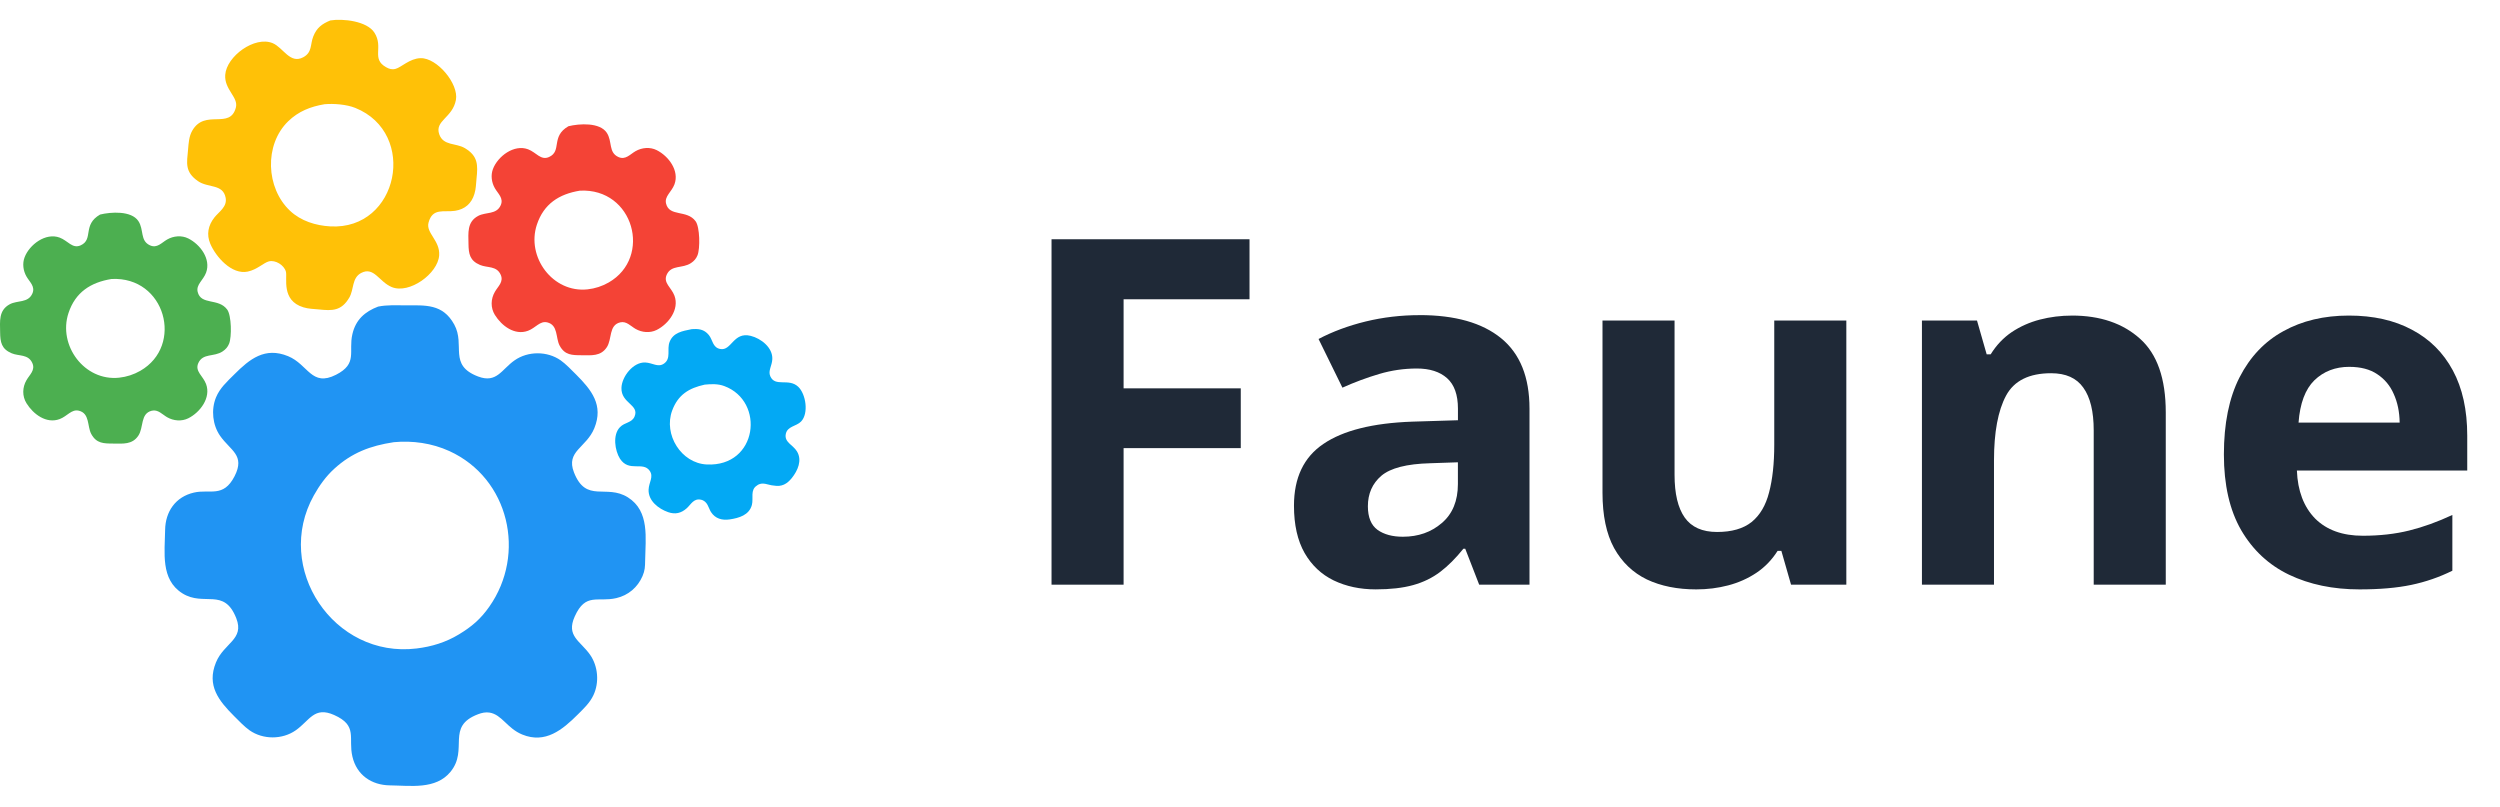
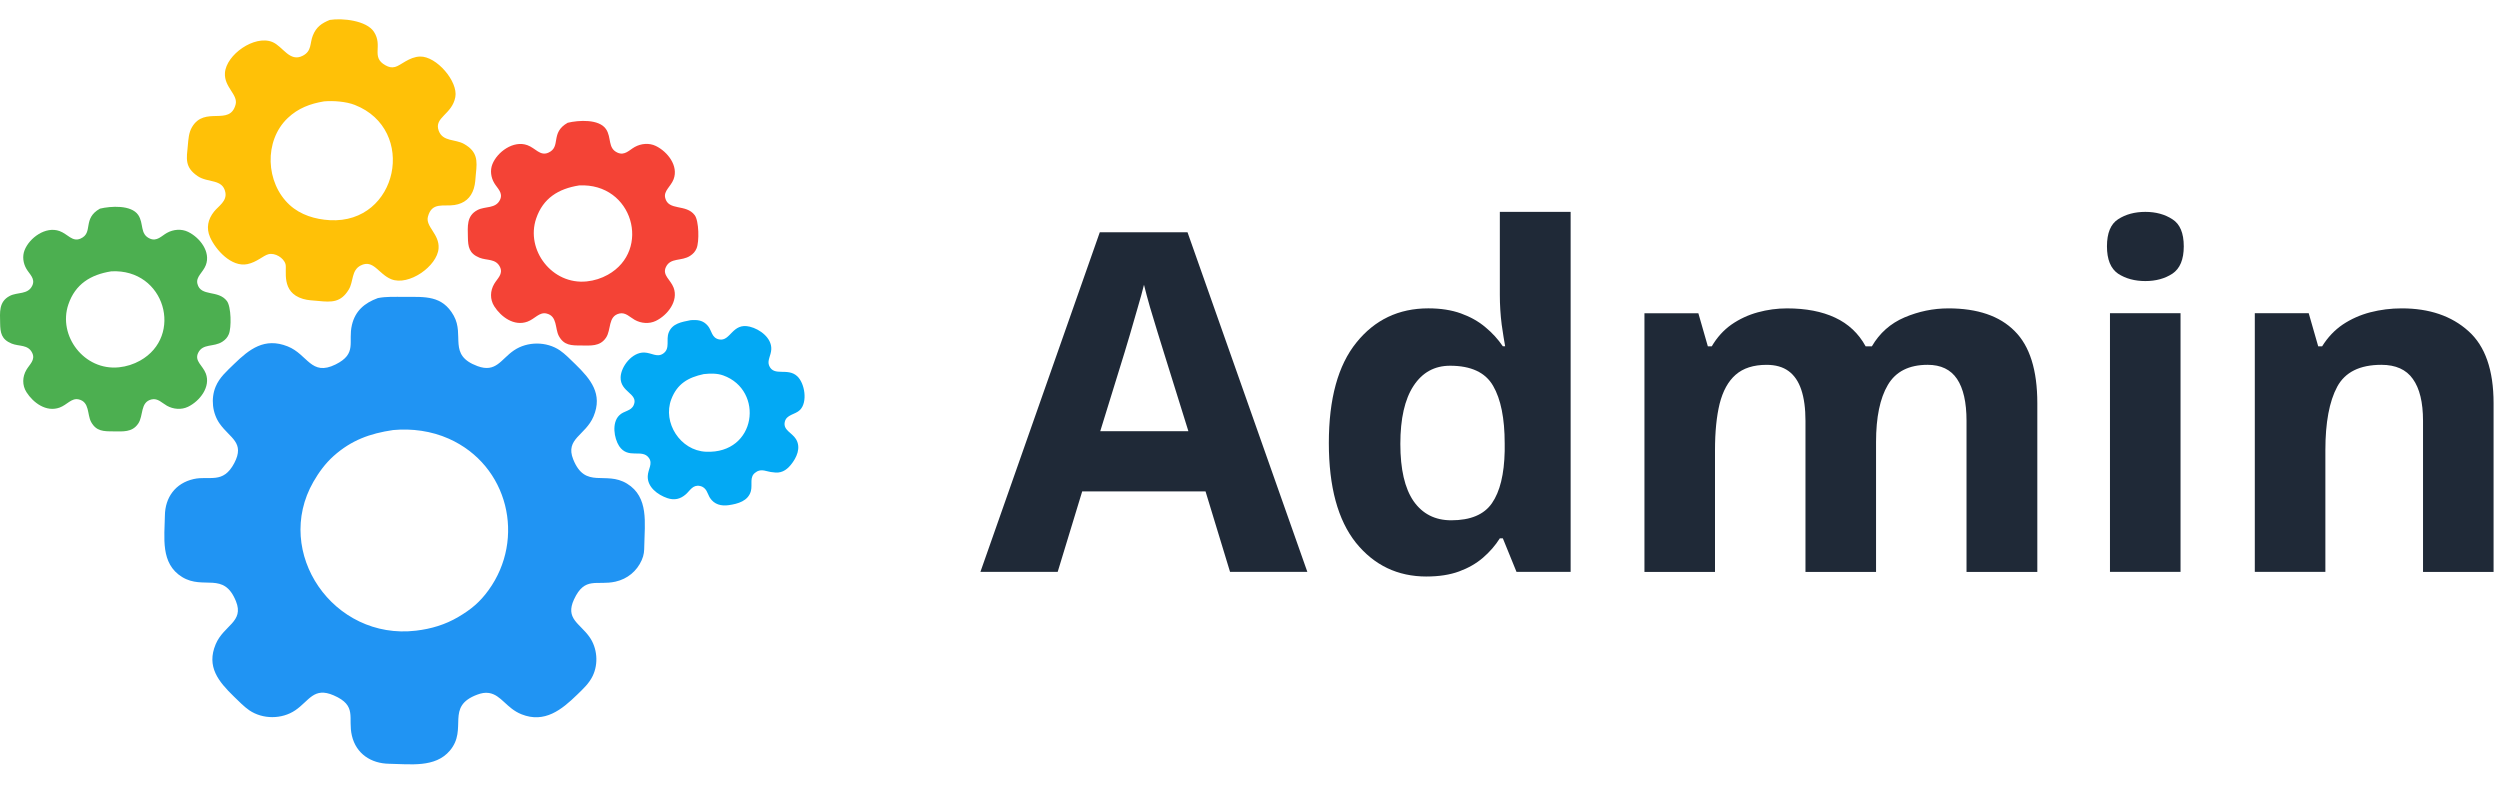
- <svg xmlns="http://www.w3.org/2000/svg" fill="none" height="40" viewBox="0 0 124 40" width="124">
-   <path d="m18.762 15.204c-.664.251-1.118.653-1.283 1.368-.204.88.277 1.46-.812 2.016-1.222.622-1.377-.512-2.381-.923-1.146-.468-1.898.138-2.667.907-.352.352-.714.671-.907 1.143-.248.607-.17 1.367.207 1.905.51.731 1.253.951.716 2-.558 1.088-1.222.628-2.016.812-.915.211-1.416.946-1.429 1.854-.014 1.111-.238 2.455.857 3.144 1.074.674 2.068-.308 2.673 1.237.413 1.056-.612 1.219-1.009 2.191-.468 1.146.138 1.898.907 2.667.217.217.516.529.762.7.666.466 1.62.466 2.286 0 .692-.484.915-1.202 1.905-.762 1.194.531.693 1.138.908 2.062.211.915.946 1.416 1.854 1.429 1.029.013 2.28.218 3.01-.67.916-1.115-.251-2.245 1.371-2.859.184-.07.375-.112.571-.08.614.102.867.78 1.619 1.088 1.144.468 1.993-.233 2.762-1.002.297-.297.588-.567.769-.952.296-.626.231-1.432-.165-2-.486-.696-1.204-.925-.762-1.905.541-1.198 1.131-.692 2.062-.908.593-.137 1.058-.534 1.299-1.092.121-.282.125-.463.13-.762.014-1.111.238-2.455-.857-3.144-1.074-.674-2.068.309-2.673-1.237-.413-1.056.611-1.219 1.009-2.191.468-1.146-.138-1.898-.907-2.667-.217-.217-.516-.528-.762-.7-.666-.466-1.62-.466-2.286 0-.646.451-.885 1.152-1.81.801-1.49-.567-.621-1.55-1.182-2.577-.569-1.04-1.434-.952-2.437-.952-.447 0-.894-.028-1.333.061zm.762 6.729c.939-.089 1.899.046 2.762.439 2.975 1.357 3.824 5.109 1.98 7.724-.43.612-.868.985-1.504 1.37-.649.393-1.346.607-2.095.698-4.114.507-7.112-3.99-5.101-7.591.27-.483.597-.943 1.007-1.317.88-.804 1.796-1.146 2.951-1.322z" fill="#2094f3" />
-   <path d="m4.963 10.642c-.89.513-.306 1.229-.962 1.527-.409.185-.634-.232-1.042-.384-.694-.26-1.501.35-1.739.977-.118.311-.07.669.093.952.158.276.45.498.29.851-.214.471-.736.322-1.117.525-.558.298-.487.845-.48 1.386.007.496.063.832.573 1.047.367.154.82.033 1.024.483.16.353-.132.575-.29.851-.206.356-.218.789 0 1.143.336.542.984 1.033 1.645.787.377-.141.59-.503.95-.417.551.132.412.767.616 1.151.257.48.62.478 1.1.48.476.002.935.06 1.237-.391.275-.41.09-1.1.67-1.239.307-.073.52.187.76.324.315.181.716.217 1.048.052.587-.293 1.136-1.019.882-1.698-.151-.408-.569-.633-.384-1.042.229-.504.775-.289 1.206-.578.151-.101.252-.214.321-.384.135-.334.12-1.398-.095-1.69-.43-.587-1.303-.203-1.465-.879-.086-.36.276-.573.417-.951.254-.679-.295-1.405-.882-1.698-.331-.165-.732-.129-1.048.052-.276.158-.498.45-.851.29-.504-.229-.29-.775-.578-1.206-.347-.519-1.36-.454-1.9-.321zm.568 3.196c2.676-.14 3.598 3.309 1.429 4.554-.322.185-.678.301-1.048.341-1.728.186-3.046-1.607-2.514-3.209.342-1.032 1.102-1.518 2.133-1.686z" fill="#4caf50" />
-   <path d="m16.381 1.015c-.414.172-.672.362-.843.794-.158.399-.045.788-.496 1.03-.658.356-.993-.481-1.519-.699-.888-.368-2.286.65-2.352 1.573-.051.731.662 1.108.529 1.619-.291 1.119-1.531.051-2.163 1.147-.167.289-.181.627-.21.949-.062.662-.163 1.096.487 1.552.506.355 1.245.128 1.378.829.086.45-.336.696-.559.979-.309.394-.4.842-.201 1.307.279.65 1.062 1.542 1.854 1.376.467-.097.789-.438 1.048-.506.326-.085.756.184.846.505.084.301-.251 1.435.869 1.773.271.082.49.076.762.105.666.07 1.123.082 1.515-.589.235-.4.12-.973.586-1.219.637-.336.888.437 1.519.699.87.359 2.287-.664 2.352-1.573.051-.731-.662-1.108-.529-1.619.197-.76.772-.506 1.319-.591.491-.077.815-.363.958-.837.082-.271.076-.49.105-.762.07-.666.082-1.123-.589-1.515-.432-.254-1.057-.106-1.259-.677-.243-.684.663-.817.826-1.712.146-.795-.935-2.091-1.755-2.068-.54.015-.957.457-1.238.53-.181.048-.314.007-.473-.083-.745-.421-.112-.98-.575-1.71-.368-.58-1.569-.71-2.189-.608zm-.286 4.155c.459-.042 1.095.009 1.524.181 3.122 1.253 2.152 6.07-1.238 5.878-.723-.041-1.454-.267-1.992-.771-1.203-1.127-1.293-3.278-.095-4.442.512-.497 1.111-.73 1.801-.846z" fill="#ffc107" />
-   <path d="m28.194 6.261c-.889.513-.306 1.229-.962 1.527-.409.185-.634-.232-1.042-.384-.694-.26-1.501.35-1.739.977-.118.311-.07.669.093.952.158.276.45.498.29.851-.214.471-.736.322-1.117.525-.558.298-.487.845-.48 1.386.007.496.063.832.573 1.047.367.154.82.033 1.024.483.16.353-.132.575-.289.851-.206.356-.218.789 0 1.143.336.542.984 1.033 1.645.787.377-.141.591-.503.951-.417.551.132.412.767.616 1.151.257.48.62.478 1.1.48.476.002.935.06 1.237-.392.275-.409.089-1.1.669-1.239.307-.073.52.187.76.324.315.181.716.217 1.048.052.587-.293 1.136-1.019.882-1.698-.151-.408-.569-.633-.384-1.042.229-.504.775-.29 1.206-.578.151-.101.252-.214.321-.384.135-.334.12-1.398-.095-1.69-.43-.587-1.303-.203-1.465-.879-.086-.36.276-.573.417-.95.254-.679-.295-1.405-.882-1.698-.331-.165-.732-.129-1.048.052-.276.158-.498.45-.851.29-.504-.229-.289-.775-.578-1.206-.347-.519-1.36-.454-1.9-.321zm.568 3.196c2.676-.14 3.598 3.31 1.429 4.554-.322.185-.678.301-1.048.341-1.728.186-3.046-1.607-2.514-3.209.342-1.032 1.102-1.518 2.133-1.686z" fill="#f44336" />
-   <path d="m34.286 16.331c-.431.09-.889.158-1.072.623-.151.383.09.82-.278 1.079-.3.21-.57-.04-.935-.054-.604-.023-1.16.71-1.177 1.259-.023.77.894.831.653 1.415-.134.327-.49.285-.727.535-.371.378-.253 1.161 0 1.563.449.688 1.136.118 1.474.599.21.3-.04.571-.054.935-.021.556.491.951.973 1.119.348.121.645.051.917-.193.214-.193.345-.498.698-.428.348.07.379.418.506.613.214.332.553.422.927.367.462-.068.967-.212 1.102-.716.089-.337-.094-.745.249-.963.276-.216.553-.014.84 0 .389.072.655-.077.894-.376.292-.365.522-.877.254-1.318-.196-.325-.637-.452-.555-.863.078-.393.522-.375.759-.621.387-.4.239-1.364-.143-1.723-.478-.449-1.143.035-1.386-.524-.118-.271.089-.517.102-.851.022-.57-.561-1.021-1.069-1.149-.873-.22-.949.764-1.52.65-.377-.075-.364-.45-.558-.69-.242-.297-.524-.32-.874-.29zm.667 2.747c.323-.033.658-.046.969.07 2.044.755 1.66 4.011-.865 3.89-1.273-.06-2.156-1.489-1.718-2.673.291-.79.835-1.116 1.614-1.287z" fill="#03a9f4" />
-   <g fill="#1f2937">
-     <path d="m55.73 29h-3.574v-17.133h9.82v2.977h-6.246v4.418h5.812v2.965h-5.812z" />
-     <path d="m70.414 15.629c1.758 0 3.105.383 4.043 1.148.938.766 1.406 1.93 1.406 3.492v8.73h-2.496l-.691-1.781h-.094c-.375.469-.758.852-1.148 1.148s-.84.516-1.348.656c-.508.141-1.125.211-1.851.211-.773 0-1.469-.148-2.086-.445-.609-.297-1.09-.75-1.441-1.359-.351-.617-.527-1.399-.527-2.344 0-1.391.488-2.414 1.465-3.07.977-.664 2.441-1.031 4.395-1.101l2.273-.07v-.574c0-.688-.18-1.191-.539-1.512-.359-.32-.859-.48-1.5-.48-.633 0-1.254.09-1.863.27-.609.18-1.219.406-1.828.68l-1.184-2.414c.695-.367 1.473-.656 2.332-.867.867-.211 1.762-.316 2.684-.316zm1.898 7.301-1.383.047c-1.156.031-1.961.238-2.414.621-.445.383-.668.887-.668 1.512 0 .547.16.938.48 1.172.32.227.738.34 1.254.34.766 0 1.41-.227 1.934-.68.531-.453.797-1.098.797-1.934z" />
-     <path d="m91.578 15.898v13.102h-2.742l-.48-1.676h-.188c-.281.445-.633.809-1.055 1.09-.422.281-.887.488-1.395.621-.508.133-1.035.199-1.582.199-.938 0-1.754-.164-2.449-.492-.695-.336-1.238-.856-1.629-1.559-.383-.703-.574-1.617-.574-2.742v-8.543h3.574v7.652c0 .938.168 1.645.504 2.121.336.476.871.715 1.605.715.727 0 1.297-.164 1.711-.492.414-.336.703-.824.867-1.465.172-.648.258-1.438.258-2.367v-6.164z" />
-     <path d="m102.77 15.652c1.398 0 2.523.383 3.375 1.149.851.758 1.277 1.976 1.277 3.656v8.543h-3.574v-7.652c0-.938-.172-1.645-.516-2.121-.336-.477-.867-.715-1.594-.715-1.093 0-1.84.371-2.238 1.113s-.598 1.812-.598 3.211v6.164h-3.574v-13.102h2.731l.48 1.676h.199c.281-.453.629-.82 1.043-1.101.422-.281.887-.488 1.395-.621.515-.133 1.047-.199 1.594-.199z" />
-     <path d="m116.504 15.652c1.211 0 2.254.234 3.129.703.875.461 1.551 1.133 2.027 2.016.477.883.715 1.961.715 3.234v1.734h-8.449c.039 1.008.34 1.801.902 2.379.57.57 1.36.855 2.367.855.836 0 1.602-.086 2.297-.258.696-.172 1.41-.43 2.145-.773v2.766c-.649.32-1.328.555-2.039.703-.703.148-1.559.223-2.567.223-1.312 0-2.476-.242-3.492-.727-1.008-.484-1.801-1.223-2.379-2.215-.57-.992-.855-2.242-.855-3.75 0-1.531.257-2.805.773-3.82.524-1.024 1.25-1.789 2.18-2.297.93-.516 2.012-.773 3.246-.773zm.023 2.543c-.695 0-1.273.223-1.734.668-.453.445-.715 1.145-.785 2.098h5.015c-.007-.531-.105-1.004-.293-1.418-.179-.414-.453-.742-.82-.984-.359-.242-.82-.363-1.383-.363z" />
+ <svg xmlns="http://www.w3.org/2000/svg" fill="none" height="48" viewBox="0 0 153 48" width="153">
+   <clipPath id="a">
+     <path d="m0 0h152.8v48h-152.8z" />
+   </clipPath>
+   <g clip-path="url(#a)">
+     <path d="m23.119 18.245c-.818.3-1.378.784-1.581 1.641-.251 1.056.342 1.752-1.001 2.419-1.506.746-1.697-.615-2.934-1.107-1.412-.561-2.339.166-3.286 1.088-.434.423-.88.806-1.117 1.371-.305.728-.209 1.64.255 2.286.629.878 1.544 1.142.882 2.4-.688 1.305-1.506.754-2.485.975-1.128.254-1.745 1.135-1.76 2.225-.018 1.334-.293 2.946 1.056 3.772 1.324.809 2.548-.37 3.294 1.485.509 1.267-.753 1.463-1.243 2.629-.576 1.375.17 2.278 1.117 3.2.268.261.636.634.939.84.82.559 1.996.559 2.817 0 .853-.581 1.128-1.442 2.347-.914 1.472.638.854 1.366 1.118 2.474.261 1.098 1.165 1.699 2.285 1.714 1.267.016 2.809.262 3.71-.805 1.129-1.338-.309-2.694 1.689-3.431.227-.083.462-.135.704-.096.757.122 1.068.936 1.995 1.305 1.409.561 2.456-.28 3.403-1.202.366-.357.724-.68.948-1.143.365-.751.285-1.719-.203-2.4-.599-.835-1.483-1.11-.939-2.286.667-1.438 1.393-.831 2.541-1.089.731-.165 1.304-.641 1.601-1.311.149-.338.154-.555.16-.914.018-1.334.293-2.946-1.056-3.772-1.324-.809-2.548.37-3.294-1.485-.509-1.267.753-1.463 1.243-2.629.576-1.375-.17-2.278-1.117-3.2-.268-.261-.636-.634-.939-.84-.82-.559-1.996-.559-2.817 0-.796.541-1.09 1.383-2.23.961-1.835-.68-.765-1.861-1.456-3.093-.701-1.248-1.767-1.143-3.003-1.143-.55 0-1.102-.033-1.643.073zm.939 8.074c1.157-.106 2.34.055 3.403.527 3.666 1.629 4.712 6.13 2.44 9.269-.53.734-1.069 1.182-1.853 1.643-.799.472-1.658.728-2.582.838-5.07.608-8.764-4.788-6.286-9.11.332-.579.736-1.131 1.24-1.581 1.084-.965 2.213-1.375 3.637-1.586z" fill="#2094f3" />
+     <path d="m6.115 12.77c-1.096.616-.377 1.474-1.185 1.832-.503.222-.782-.279-1.284-.461-.856-.312-1.85.421-2.143 1.173-.146.374-.086.802.115 1.143.195.332.555.598.358 1.022-.264.566-.907.386-1.377.63-.688.358-.6 1.014-.591 1.663.008.595.077.999.706 1.256.452.185 1.01.04 1.262.579.197.424-.163.69-.357 1.022-.253.427-.269.946 0 1.371.414.65 1.212 1.24 2.027.944.465-.169.728-.603 1.171-.501.679.159.508.92.759 1.381.317.576.764.574 1.355.576.587.002 1.152.072 1.524-.47.339-.491.11-1.32.825-1.487.378-.088.641.224.937.389.388.217.882.261 1.291.063.723-.352 1.4-1.223 1.087-2.038-.187-.489-.701-.76-.473-1.25.282-.605.955-.347 1.486-.694.187-.121.311-.257.396-.461.167-.401.148-1.678-.117-2.029-.53-.704-1.605-.243-1.805-1.055-.106-.432.34-.688.514-1.141.313-.815-.364-1.686-1.087-2.038-.408-.198-.902-.154-1.291.063-.34.19-.614.541-1.049.349-.621-.274-.357-.93-.712-1.447-.427-.623-1.676-.545-2.341-.385zm.699 3.835c3.298-.168 4.434 3.971 1.76 5.465-.396.222-.836.362-1.291.409-2.129.223-3.753-1.928-3.098-3.851.421-1.239 1.358-1.822 2.629-2.023z" fill="#4caf50" />
+     <path d="m20.186 1.218c-.51.207-.829.434-1.039.953-.195.479-.055.945-.611 1.237-.811.427-1.224-.577-1.872-.839-1.094-.441-2.817.779-2.897 1.888-.063.878.816 1.329.651 1.943-.359 1.343-1.887.062-2.665 1.376-.205.346-.223.752-.259 1.138-.076.794-.201 1.315.6 1.863.623.426 1.534.153 1.698.994.106.539-.414.835-.689 1.175-.38.473-.493 1.01-.248 1.568.344.78 1.309 1.85 2.285 1.651.575-.117.973-.526 1.291-.607.401-.102.932.221 1.042.606.103.361-.31 1.722 1.07 2.128.335.098.604.091.939.126.82.085 1.384.098 1.867-.706.29-.48.148-1.168.722-1.463.785-.403 1.094.525 1.872.839 1.071.431 2.818-.797 2.898-1.888.063-.878-.816-1.329-.651-1.943.243-.912.952-.607 1.625-.71.606-.093 1.005-.435 1.181-1.005.101-.326.094-.589.129-.914.087-.799.101-1.347-.725-1.818-.533-.305-1.303-.127-1.552-.813-.299-.821.817-.981 1.018-2.055.179-.954-1.153-2.51-2.163-2.481-.665.018-1.179.549-1.526.637-.223.057-.387.008-.583-.099-.918-.505-.139-1.176-.709-2.051-.453-.696-1.933-.851-2.698-.729zm-.352 4.986c.566-.05 1.35.01 1.878.217 3.847 1.504 2.652 7.285-1.526 7.054-.891-.049-1.792-.32-2.454-.926-1.482-1.352-1.594-3.934-.117-5.33.631-.597 1.368-.875 2.219-1.015z" fill="#ffc107" />
+     <path d="m34.743 7.513c-1.096.616-.377 1.474-1.185 1.832-.503.222-.782-.279-1.284-.461-.856-.312-1.849.421-2.143 1.173-.146.374-.086.802.115 1.143.195.331.555.598.358 1.022-.264.566-.907.386-1.377.63-.688.358-.6 1.014-.592 1.663.008.595.077.999.707 1.256.452.185 1.01.04 1.262.579.197.424-.163.69-.357 1.022-.254.427-.269.946 0 1.371.414.65 1.212 1.24 2.027.944.465-.169.728-.603 1.171-.5.679.159.508.92.759 1.381.317.576.764.574 1.355.576.587.002 1.153.072 1.524-.47.339-.491.11-1.32.825-1.487.378-.088.641.224.937.389.388.217.882.261 1.291.063.723-.352 1.4-1.223 1.087-2.038-.187-.489-.701-.76-.473-1.25.282-.605.955-.347 1.486-.694.187-.121.311-.257.396-.461.167-.401.148-1.678-.117-2.029-.53-.704-1.605-.243-1.805-1.055-.106-.432.34-.688.514-1.141.313-.815-.364-1.686-1.087-2.038-.408-.198-.902-.154-1.291.063-.34.19-.614.541-1.049.349-.621-.274-.357-.93-.712-1.447-.427-.623-1.676-.545-2.341-.385zm.7 3.835c3.298-.168 4.434 3.971 1.76 5.465-.396.222-.836.362-1.291.409-2.129.223-3.753-1.928-3.098-3.851.421-1.239 1.358-1.822 2.629-2.023z" fill="#f44336" />
+     <path d="m42.249 19.598c-.532.109-1.096.19-1.321.747-.187.46.11.984-.343 1.295-.37.253-.703-.048-1.152-.065-.744-.027-1.429.852-1.451 1.511-.028.925 1.102.997.805 1.698-.166.392-.604.342-.895.642-.458.454-.312 1.393 0 1.875.553.825 1.4.142 1.817.719.259.36-.049.684-.067 1.122-.026.667.606 1.142 1.199 1.343.429.145.794.062 1.13-.232.264-.232.425-.598.86-.513.428.083.467.502.623.736.264.399.682.506 1.142.44.569-.081 1.191-.255 1.358-.86.11-.405-.116-.894.306-1.155.34-.259.682-.017 1.035 0 .479.087.807-.093 1.102-.451.36-.438.643-1.053.313-1.582-.242-.39-.785-.543-.684-1.036.096-.472.643-.45.935-.745.476-.48.295-1.637-.176-2.067-.589-.538-1.408.042-1.708-.629-.145-.325.11-.621.126-1.021.027-.685-.691-1.225-1.317-1.378-1.076-.264-1.169.917-1.873.781-.465-.09-.448-.541-.688-.827-.298-.357-.645-.384-1.077-.349zm.822 3.296c.398-.04.811-.055 1.194.083 2.518.906 2.046 4.813-1.066 4.669-1.569-.072-2.657-1.786-2.117-3.208.359-.949 1.029-1.339 1.989-1.544z" fill="#03a9f4" />
+     <g fill="#1f2937">
+       <path d="m75.279 35-1.501-4.928h-7.547l-1.501 4.928h-4.729l7.307-20.787h5.367l7.335 20.787zm-2.549-8.609-1.501-4.814c-.094-.321-.222-.732-.382-1.232-.151-.51-.307-1.024-.467-1.543-.151-.529-.274-.987-.368-1.374-.094.387-.227.869-.397 1.444-.16.566-.316 1.105-.467 1.614-.151.51-.26.873-.326 1.09l-1.487 4.814z" />
+       <path d="m87.301 35.283c-1.765 0-3.205-.689-4.319-2.067-1.105-1.388-1.657-3.422-1.657-6.103 0-2.709.562-4.758 1.685-6.146 1.123-1.397 2.591-2.096 4.404-2.096.755 0 1.421.104 1.996.311.576.208 1.071.486 1.487.836.425.349.783.741 1.076 1.175h.142c-.057-.302-.127-.746-.212-1.331-.075-.595-.113-1.204-.113-1.827v-5.069h4.333v22.033h-3.313l-.836-2.053h-.184c-.274.434-.618.831-1.034 1.189-.406.349-.892.628-1.458.836s-1.232.311-1.997.311zm1.515-3.441c1.18 0 2.011-.349 2.492-1.048.491-.708.75-1.77.779-3.186v-.467c0-1.539-.236-2.714-.708-3.526-.472-.821-1.35-1.232-2.634-1.232-.953 0-1.699.411-2.237 1.232s-.807 2.006-.807 3.554c0 1.548.269 2.714.807 3.498.547.783 1.317 1.175 2.308 1.175z" />
+       <path d="m119.232 18.872c1.794 0 3.148.463 4.064 1.388.925.916 1.388 2.388 1.388 4.418v10.323h-4.333v-9.247c0-1.133-.194-1.987-.581-2.563-.387-.576-.986-.864-1.798-.864-1.143 0-1.954.411-2.436 1.232-.481.812-.722 1.978-.722 3.498v7.944h-4.319v-9.247c0-.755-.085-1.388-.255-1.897-.17-.51-.429-.892-.779-1.147-.349-.255-.797-.382-1.345-.382-.802 0-1.435.203-1.897.609-.453.397-.779.987-.977 1.77-.189.774-.284 1.723-.284 2.846v7.448h-4.318v-15.831h3.299l.581 2.025h.24c.321-.547.722-.991 1.204-1.331.491-.34 1.029-.59 1.614-.75s1.18-.241 1.784-.241c1.161 0 2.143.189 2.946.566.811.378 1.435.963 1.869 1.756h.382c.472-.812 1.138-1.402 1.997-1.77.868-.368 1.76-.552 2.676-.552z" />
+       <path d="m133.449 19.169v15.831h-4.319v-15.831zm-2.153-6.202c.642 0 1.195.151 1.657.453.463.293.694.845.694 1.657 0 .802-.231 1.359-.694 1.671-.462.302-1.015.453-1.657.453-.651 0-1.208-.151-1.671-.453-.453-.312-.679-.869-.679-1.671 0-.812.226-1.364.679-1.657.463-.302 1.02-.453 1.671-.453z" />
+       <path d="m146.986 18.872c1.69 0 3.049.463 4.078 1.388 1.029.916 1.543 2.388 1.543 4.418v10.323h-4.318v-9.247c0-1.133-.208-1.987-.623-2.563-.406-.576-1.048-.864-1.926-.864-1.322 0-2.223.448-2.705 1.345-.481.897-.722 2.19-.722 3.88v7.448h-4.319v-15.831h3.299l.581 2.025h.241c.34-.547.76-.991 1.26-1.331.51-.34 1.071-.59 1.685-.75.623-.161 1.265-.241 1.926-.241z" />
+     </g>
  </g>
</svg>
